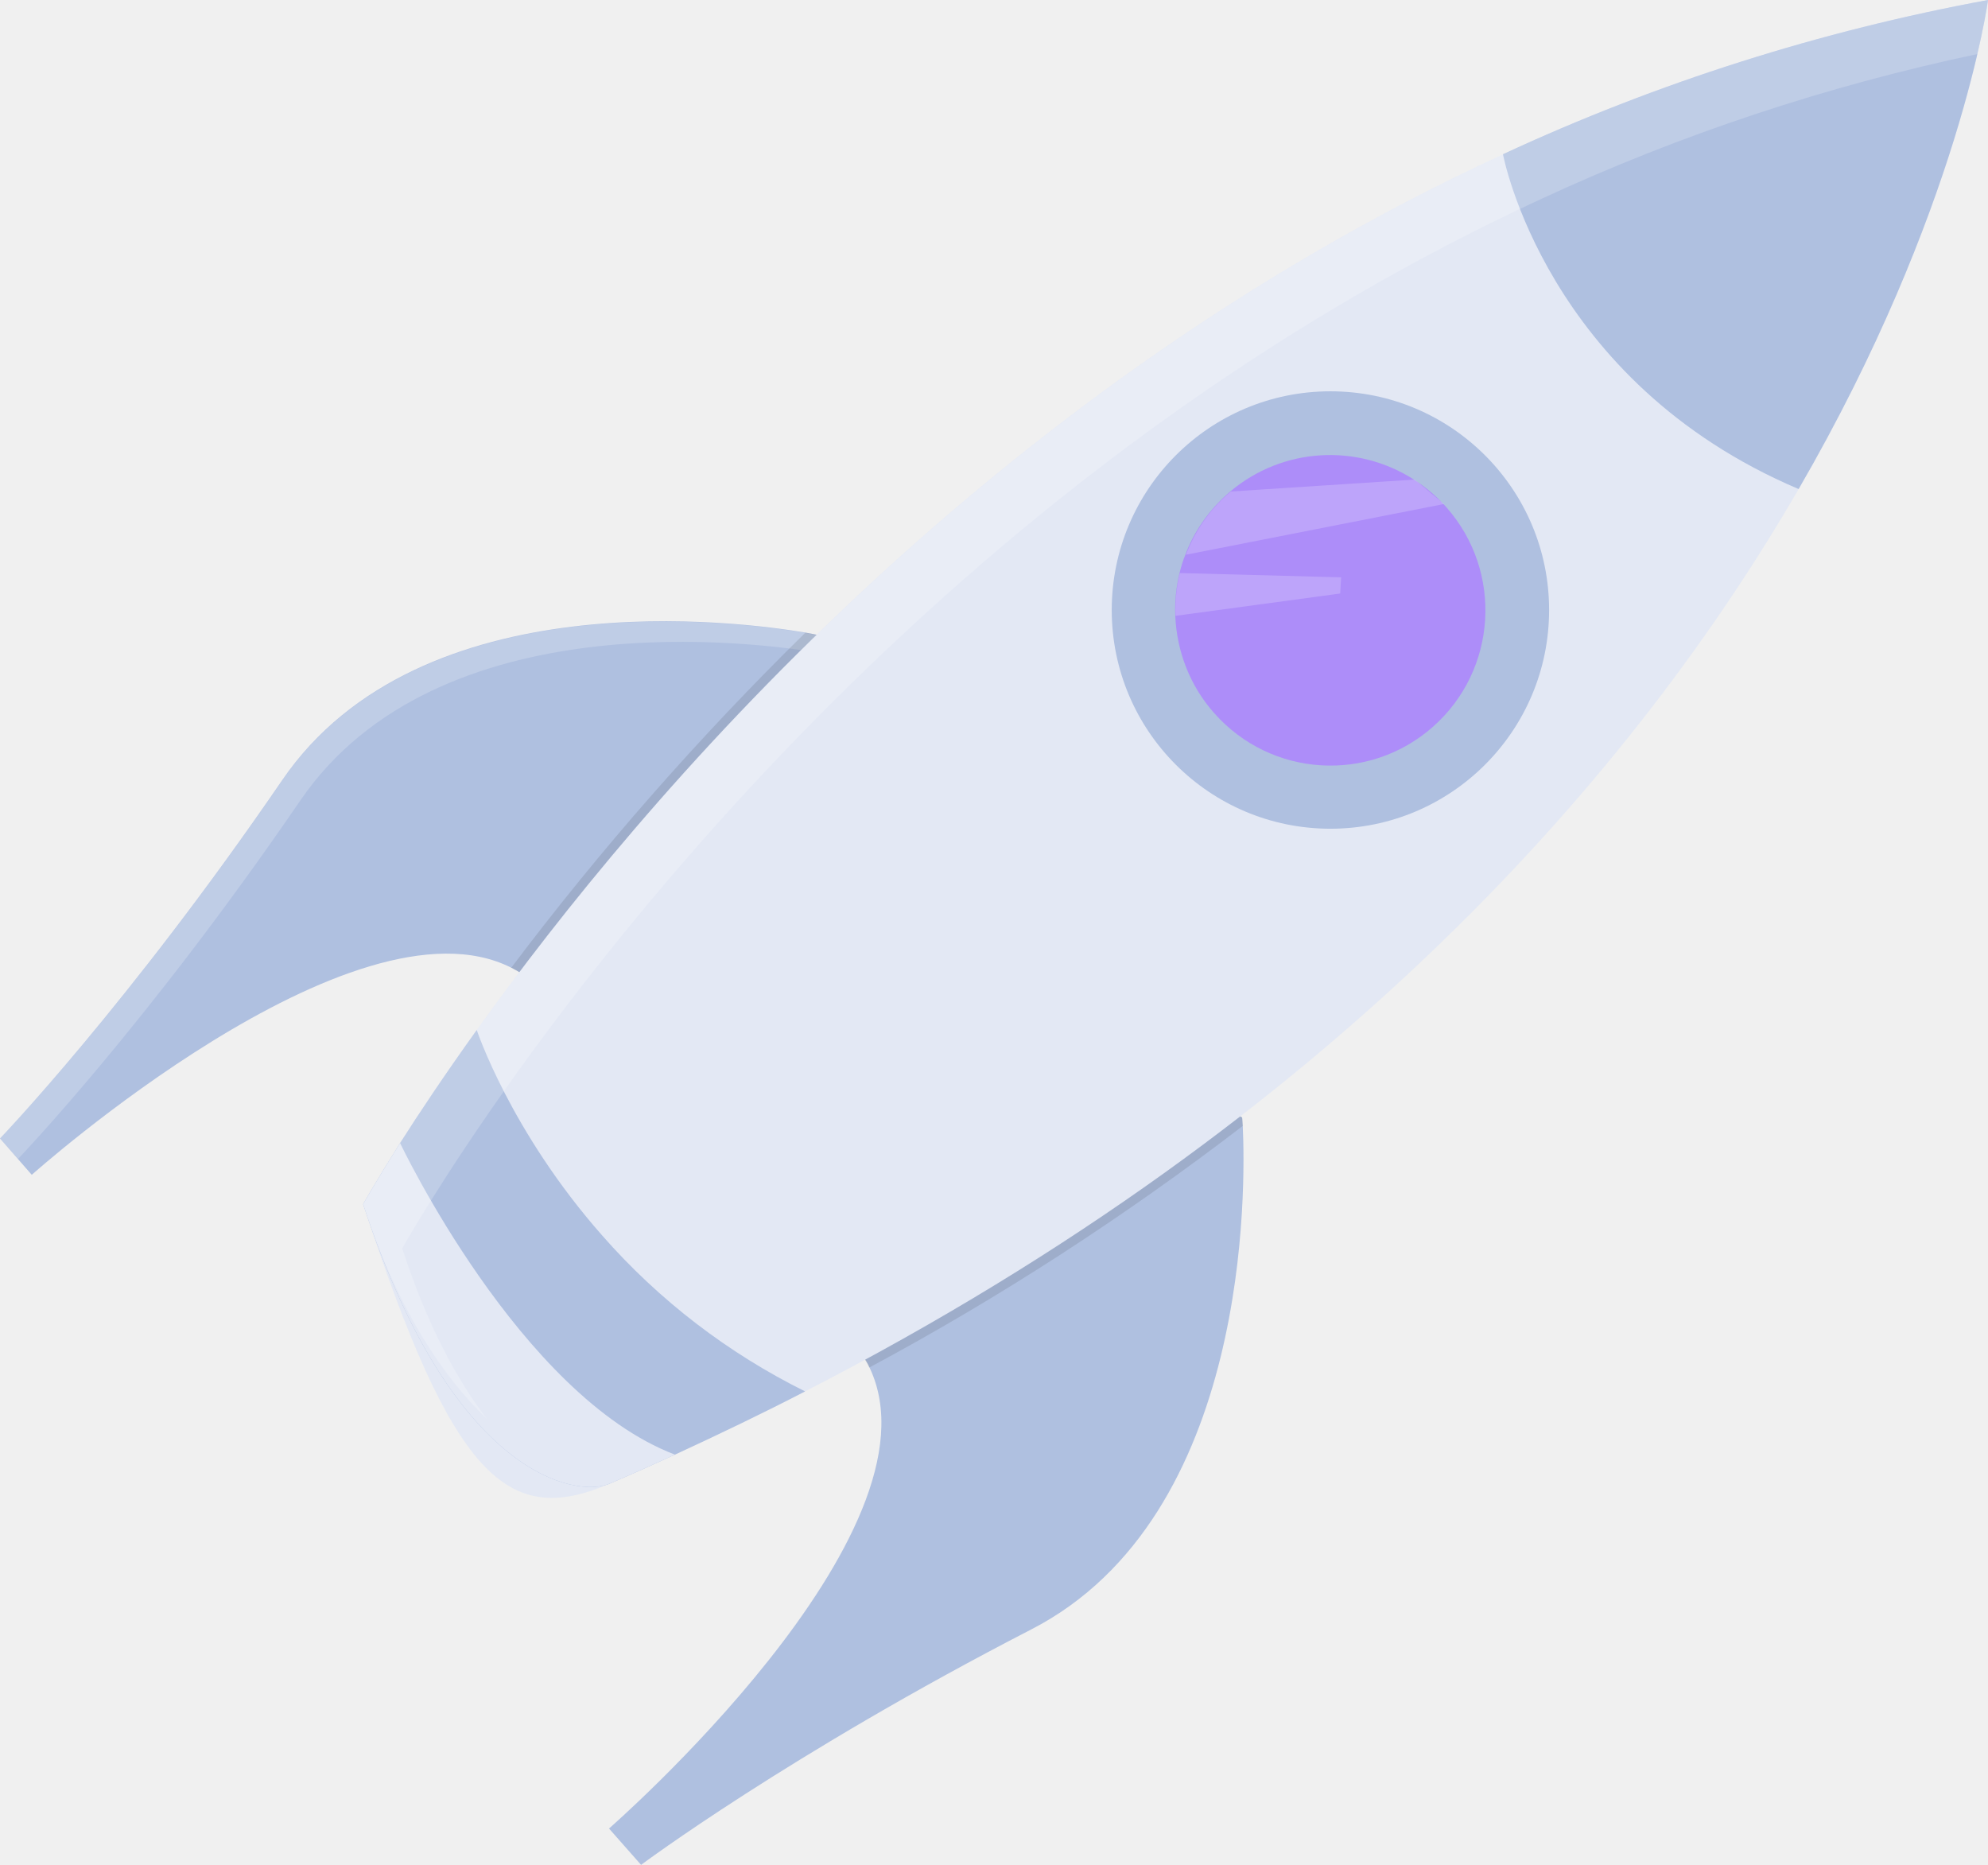
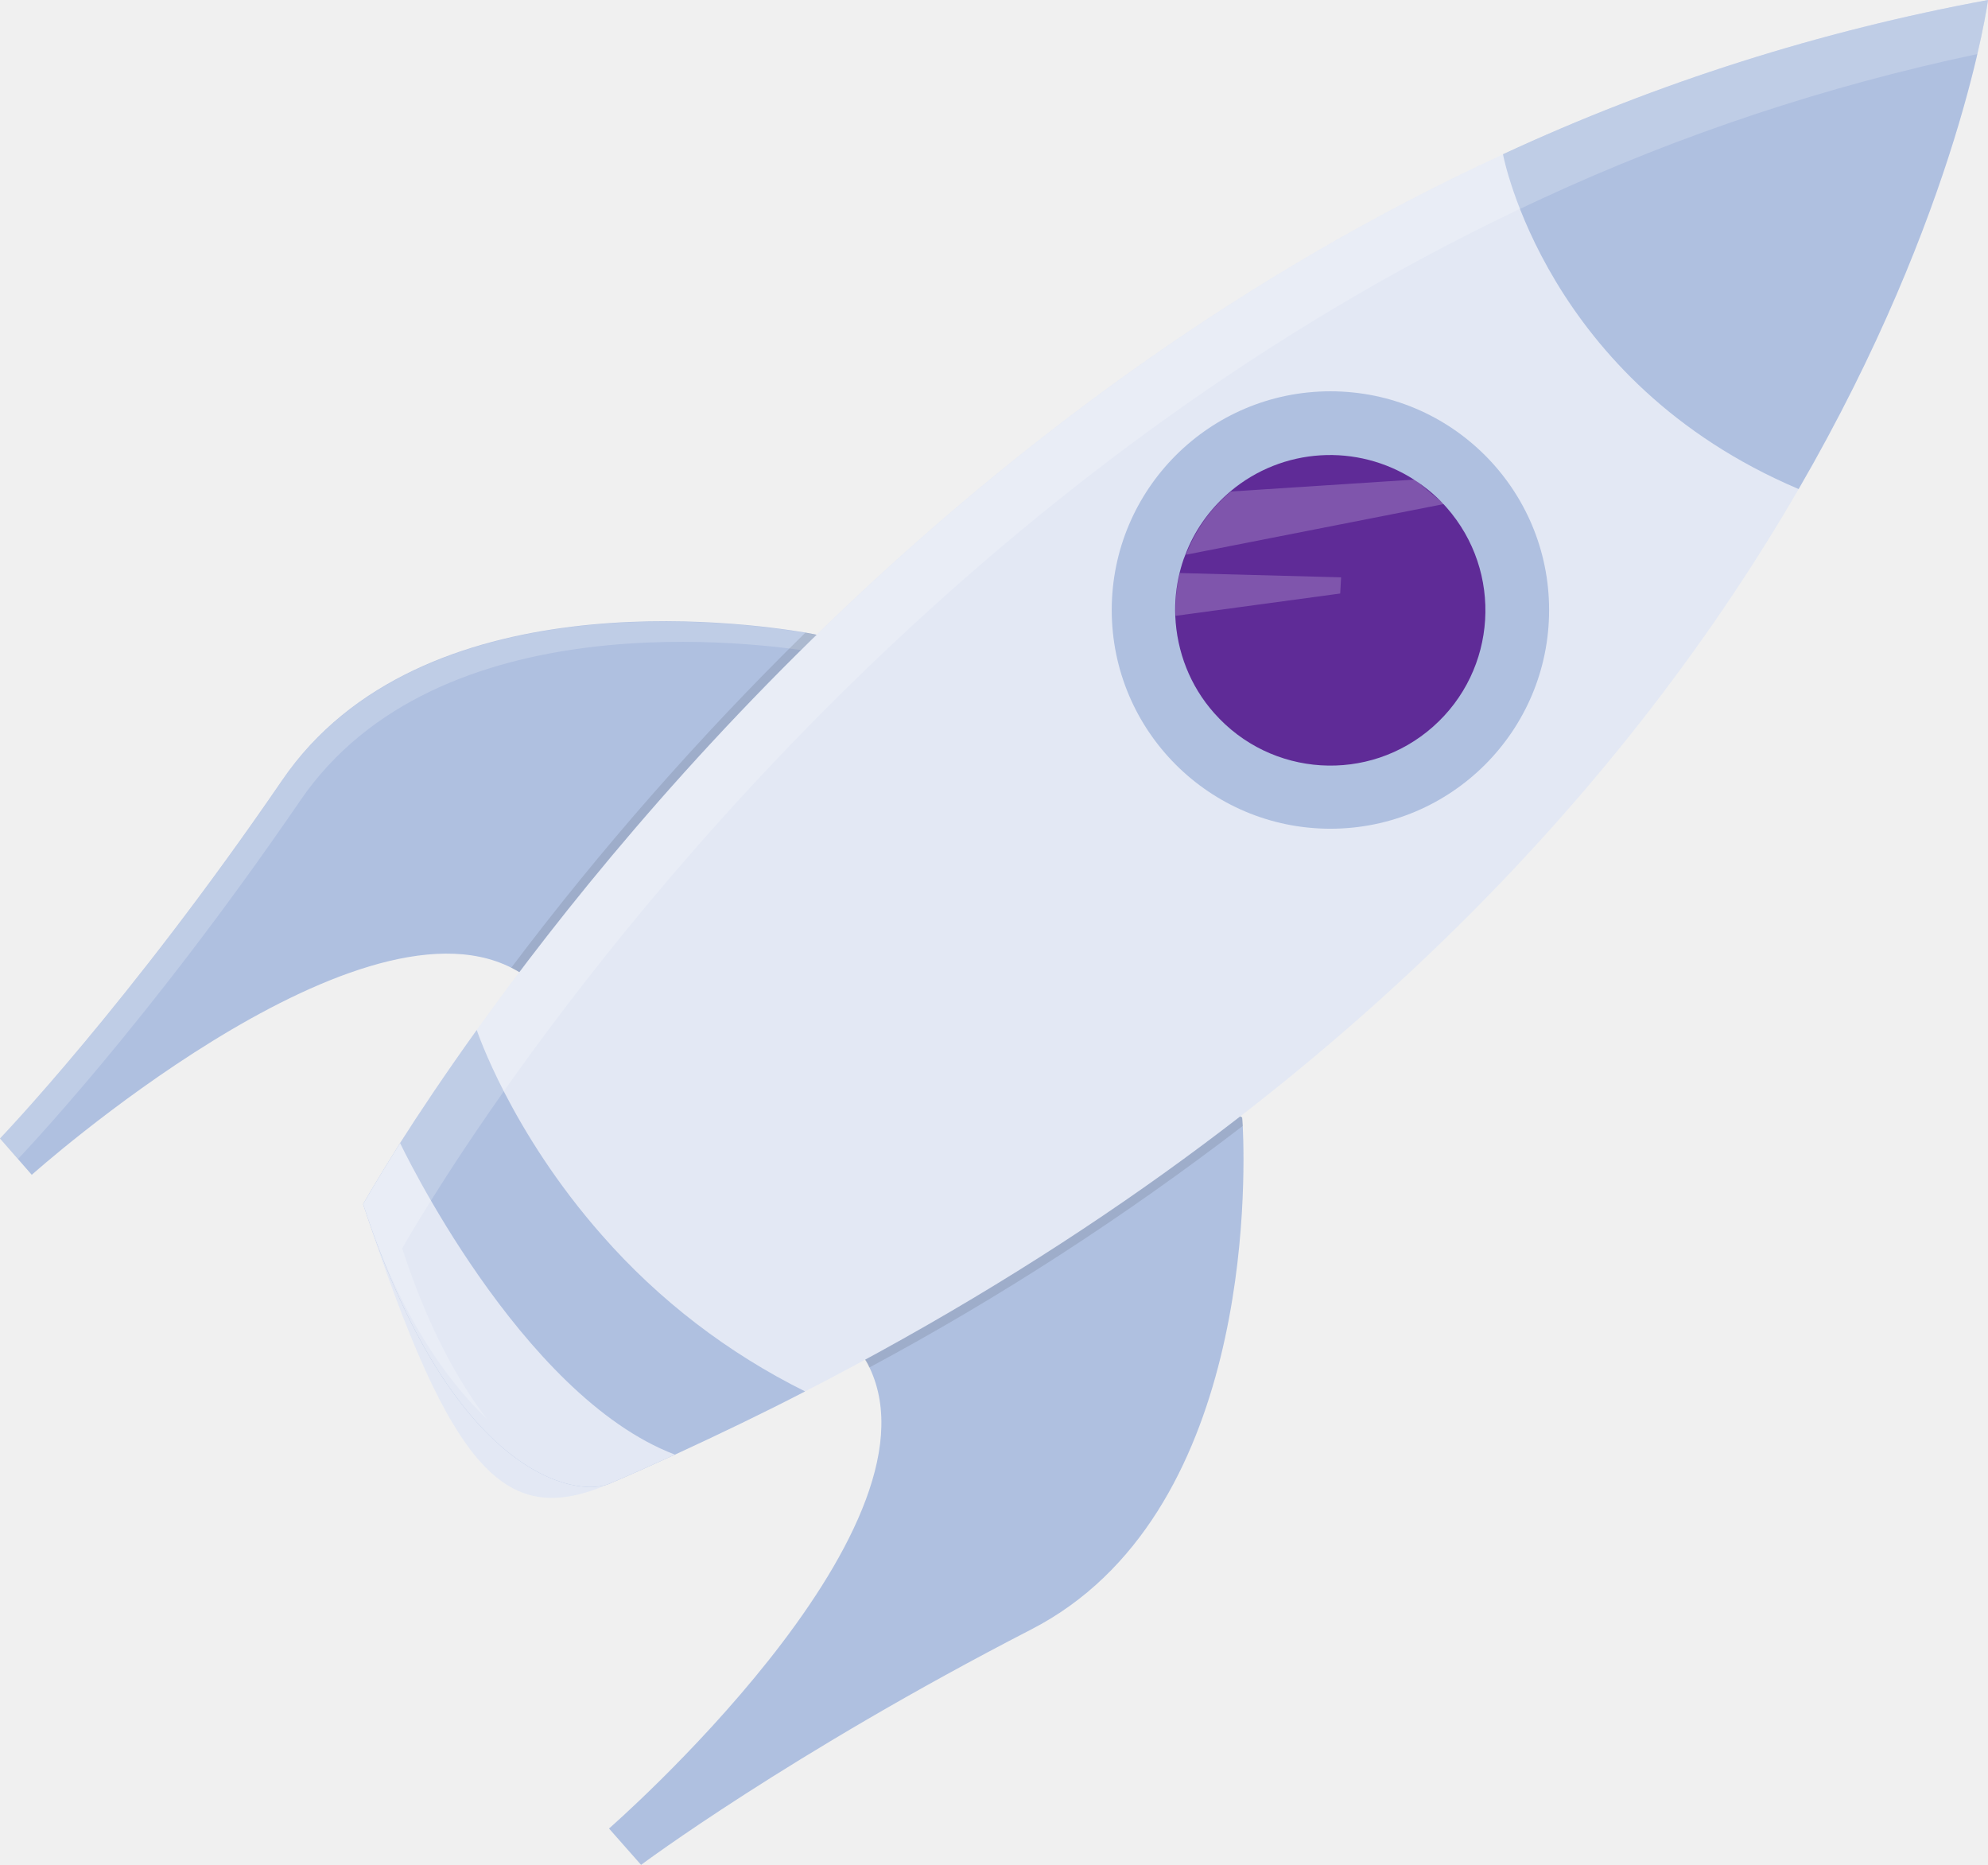
<svg xmlns="http://www.w3.org/2000/svg" version="1.1" id="b759170a-51c3-4e2f-999d-77dec9fd6d11" x="0px" y="0px" viewBox="0 0 650.9 610.5" style="enable-background:new 0 0 650.9 610.5;" xml:space="preserve">
  <style type="text/css">
	.st0{fill:#AFC0E0;}
	.st1{opacity:0.2;fill:#FFFFFF;enable-background:new    ;}
	.st2{opacity:0.1;enable-background:new    ;}
	.st3{fill:#E3E8F4;}
- 	.st4{fill:#ad8df9;}
+ 	.st4{fill:#5f2b97;}
</style>
  <path class="st0" d="M174,321c-2-1.6-4.2-3-6.6-4.2c-51.8-26.2-157,67.8-157,67.8L0,372.7c0,0,42.1-43.8,92.4-117.3  c45.2-66.1,150.7-51.8,171.4-48.3c2.3,0.4,3.6,0.7,3.6,0.7C298.7,288.3,174,321,174,321z" />
  <path class="st1" d="M269.4,213.9c-0.6-2-1.3-4-2-6c0,0-1.2-0.2-3.6-0.7c-20.7-3.5-126.2-17.8-171.4,48.3C42.1,329,0,372.7,0,372.7  l5.9,6.7c0,0,42.1-43.8,92.4-117.3C143.3,196.3,248,210.2,269.4,213.9z" />
  <path class="st0" d="M337.7,533.4c-79.2,40.8-127.8,77.1-127.8,77.1l-10.5-11.9c0,0,111.1-96.8,85.3-150.9c-0.5-1.2-1.2-2.3-1.9-3.4  c0,0,47.9-119.6,123.9-78.5c0,0,0.1,1,0.2,2.9C407.8,387.8,409.7,496.3,337.7,533.4z" />
  <path class="st2" d="M174,321c-2-1.6-4.2-3-6.6-4.2c29.3-38.9,61.5-75.5,96.3-109.7c2.3,0.4,3.6,0.7,3.6,0.7  C298.7,288.3,174,321,174,321z" />
  <path class="st2" d="M406.9,368.6c-38.6,29.6-79.4,56.1-122.3,79.1c-0.5-1.2-1.2-2.3-1.9-3.4c0,0,47.9-119.6,123.9-78.5  C406.7,365.7,406.8,366.7,406.9,368.6z" />
  <path class="st3" d="M263.6,455.5c-20.3,10.4-41.6,20.5-64,30.2c-33.6,14.6-51.5-2.2-80.7-91.5c0,0,12.5-22.5,37.2-57  c54.3-75.8,167.5-209.1,336.1-286.7C542.7,27.1,596.1,10.1,650.9,0c0,0-9.1,68.8-62,160.1S439.1,365.3,263.6,455.5z" />
  <circle class="st0" cx="435.6" cy="199.7" r="71.6" />
  <path class="st4" d="M469.2,237.9c-21,18.6-53.1,16.6-71.7-4.5c-7.8-8.8-12.2-20-12.7-31.8c-0.2-4.7,0.3-9.4,1.4-14  c0.5-2,1.1-4.1,1.9-6c2.9-7.7,7.7-14.5,13.8-19.9c0.3-0.3,0.6-0.5,0.9-0.8c17.1-14.4,41.5-15.9,60.3-3.8c3.5,2.3,6.7,4.9,9.5,7.9  l1,1.1C492.2,187.2,490.2,219.3,469.2,237.9C469.2,237.8,469.2,237.9,469.2,237.9z" />
  <path class="st0" d="M588.9,160.1c-83-35.2-96.8-109.6-96.8-109.6C542.7,27,596.1,10.1,650.9,0C650.9,0,641.8,68.8,588.9,160.1z" />
  <path class="st0" d="M263.6,455.5c-13.7,7.1-27.9,13.9-42.6,20.7c-7,3.2-14.1,6.4-21.4,9.5c-10.9,4.7-51.5-2.2-80.7-91.5  c0,0,4.1-7.3,12.1-20c6.1-9.6,14.5-22.2,25.1-37c0,0,11,33.2,41.1,67.3C215.8,425.7,238.4,443,263.6,455.5z" />
  <path class="st3" d="M221,476.2c-7,3.2-14.1,6.4-21.4,9.5c-10.9,4.7-51.5-2.2-80.7-91.5c0,0,4.1-7.3,12.1-20  C131,374.2,170.2,456.9,221,476.2z" />
  <path class="st1" d="M463.2,157l-0.1,0l-60.1,3.9c-0.3,0.3-0.6,0.5-0.9,0.8c-6.2,5.4-10.9,12.3-13.8,19.9l84.5-16.6L463.2,157z" />
  <path class="st1" d="M438.8,194.3l-53.9,7.3c-0.2-4.7,0.3-9.4,1.4-14l52.8,1.4L438.8,194.3z" />
  <path class="st1" d="M131.7,408.7c0,0,12.5-22.5,37.2-57C223.2,276,336.4,142.7,504.9,65c45.6-21.1,93.3-36.9,142.5-47.3  C650.1,6.4,650.9,0,650.9,0c-54.8,10.1-108.2,27-158.7,50.5c-168.6,77.7-281.8,211-336.1,286.7c-24.7,34.4-37.2,57-37.2,57  c11.5,35.3,26.6,57,40.5,70.3C149.4,451.4,139.7,433.3,131.7,408.7z" />
</svg>
